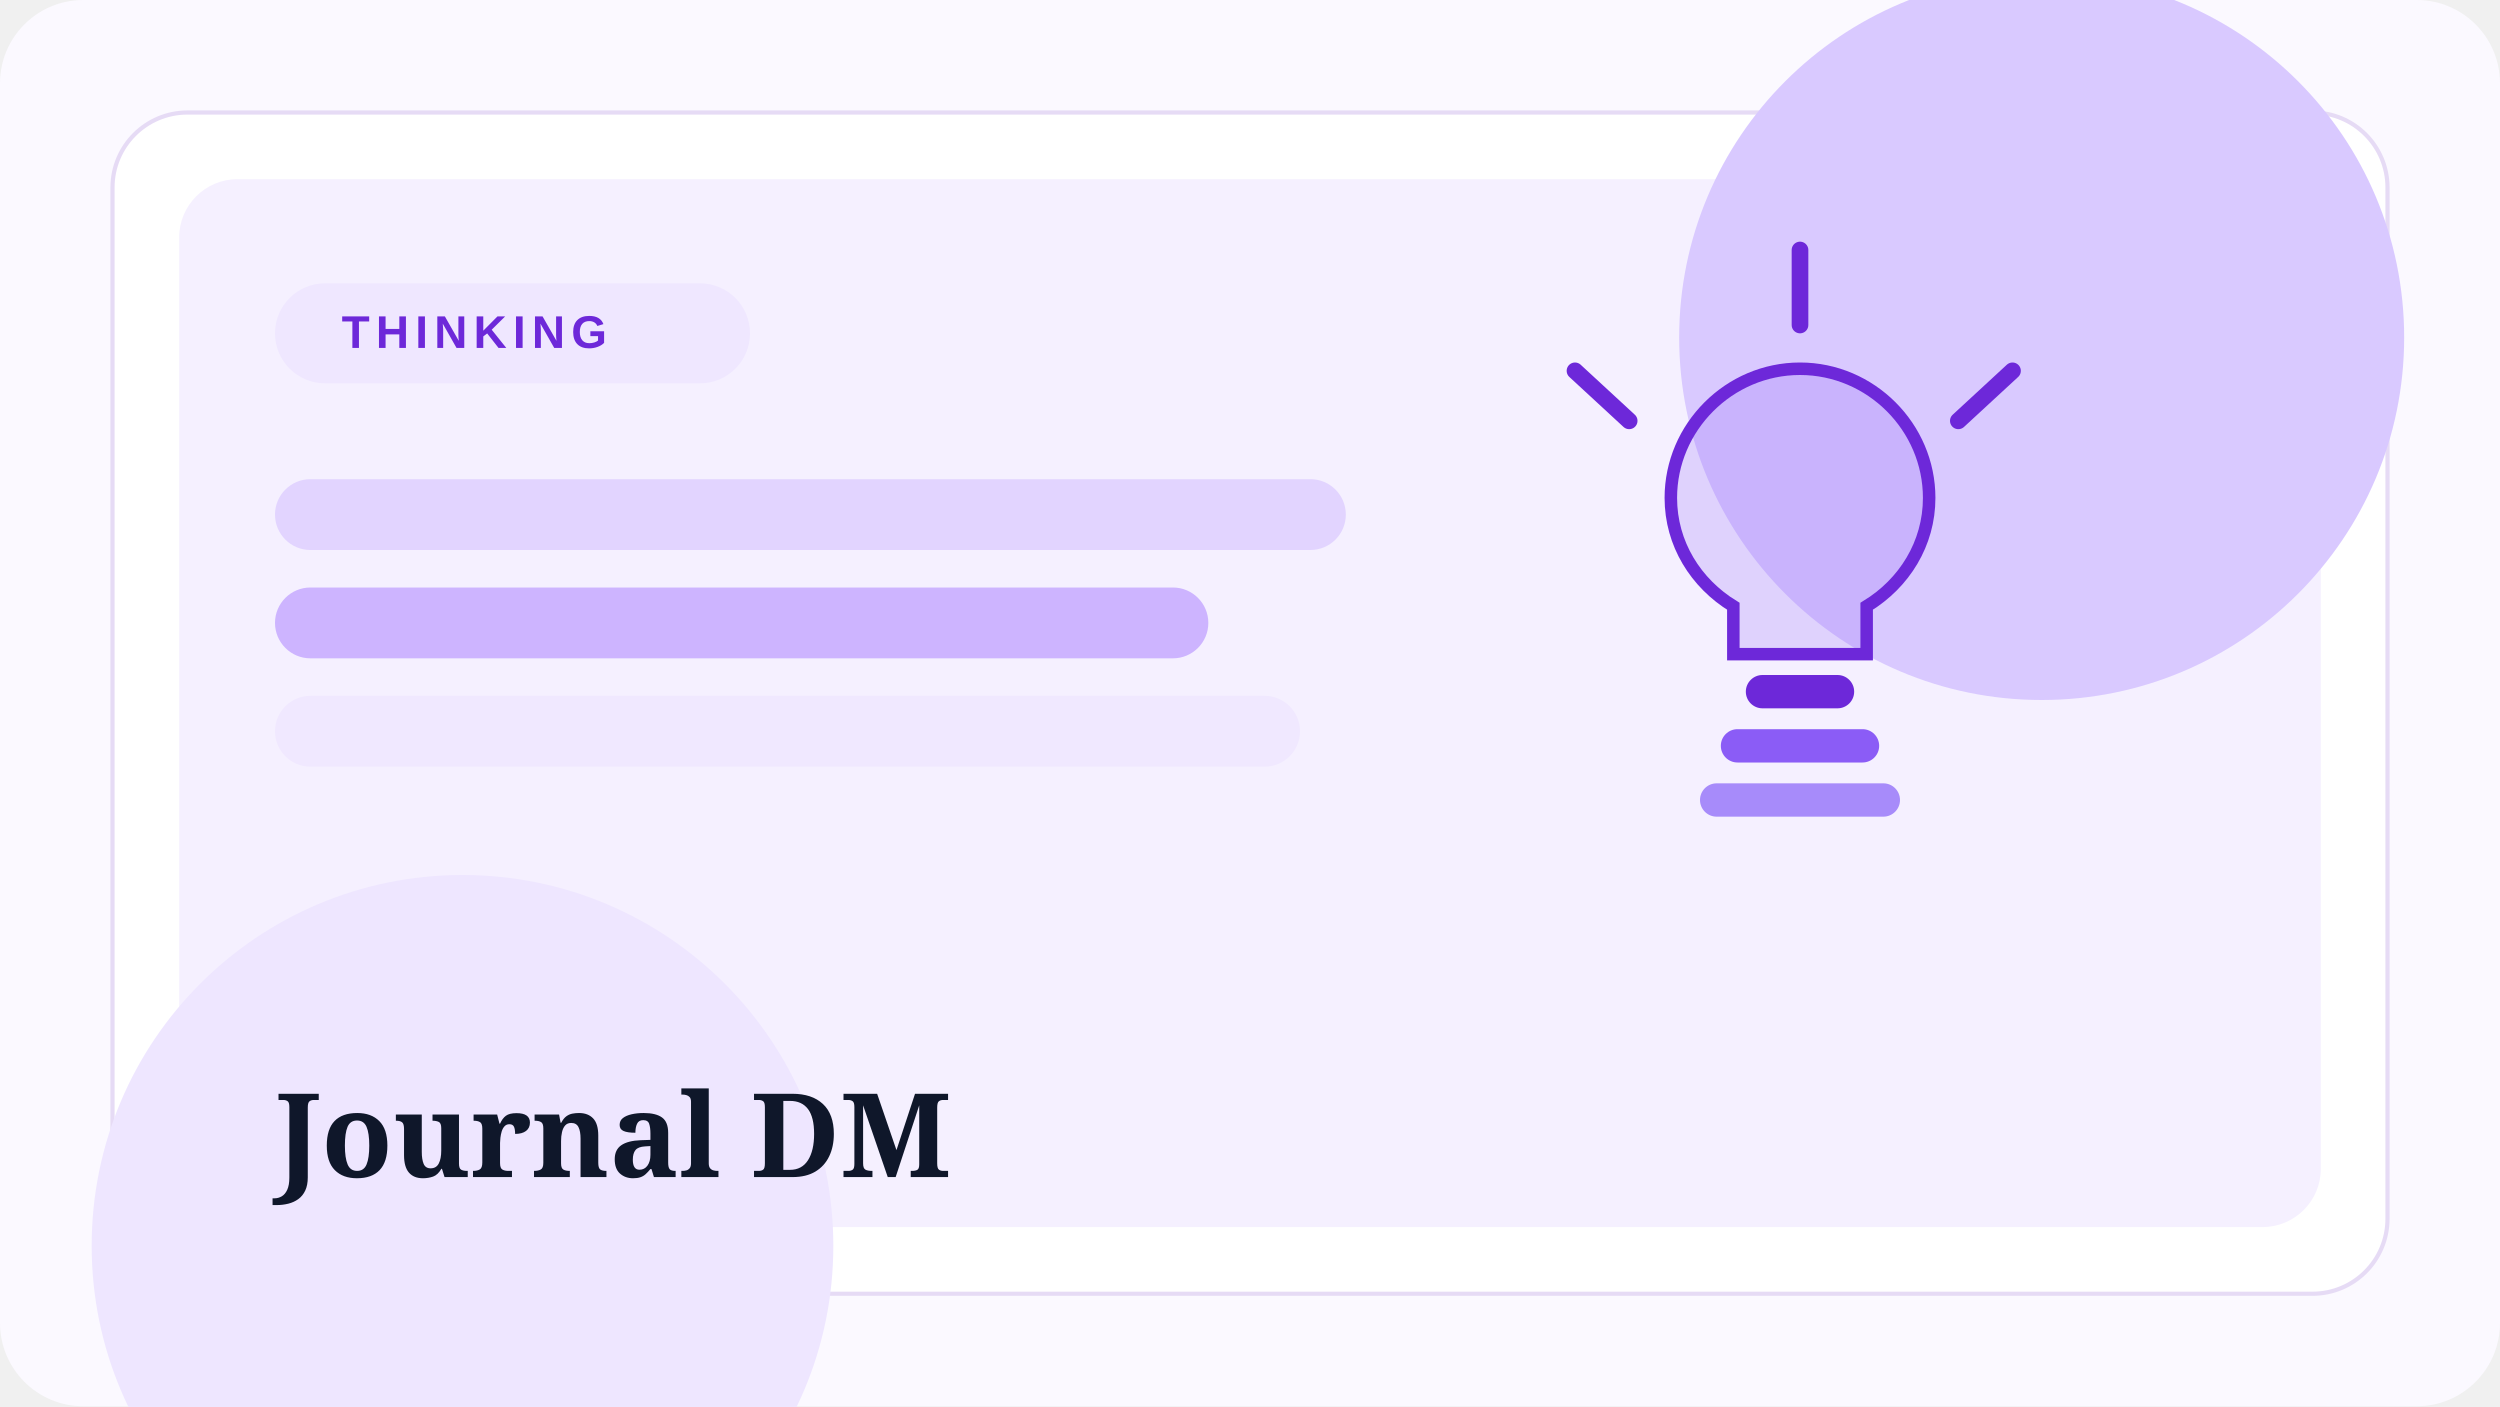
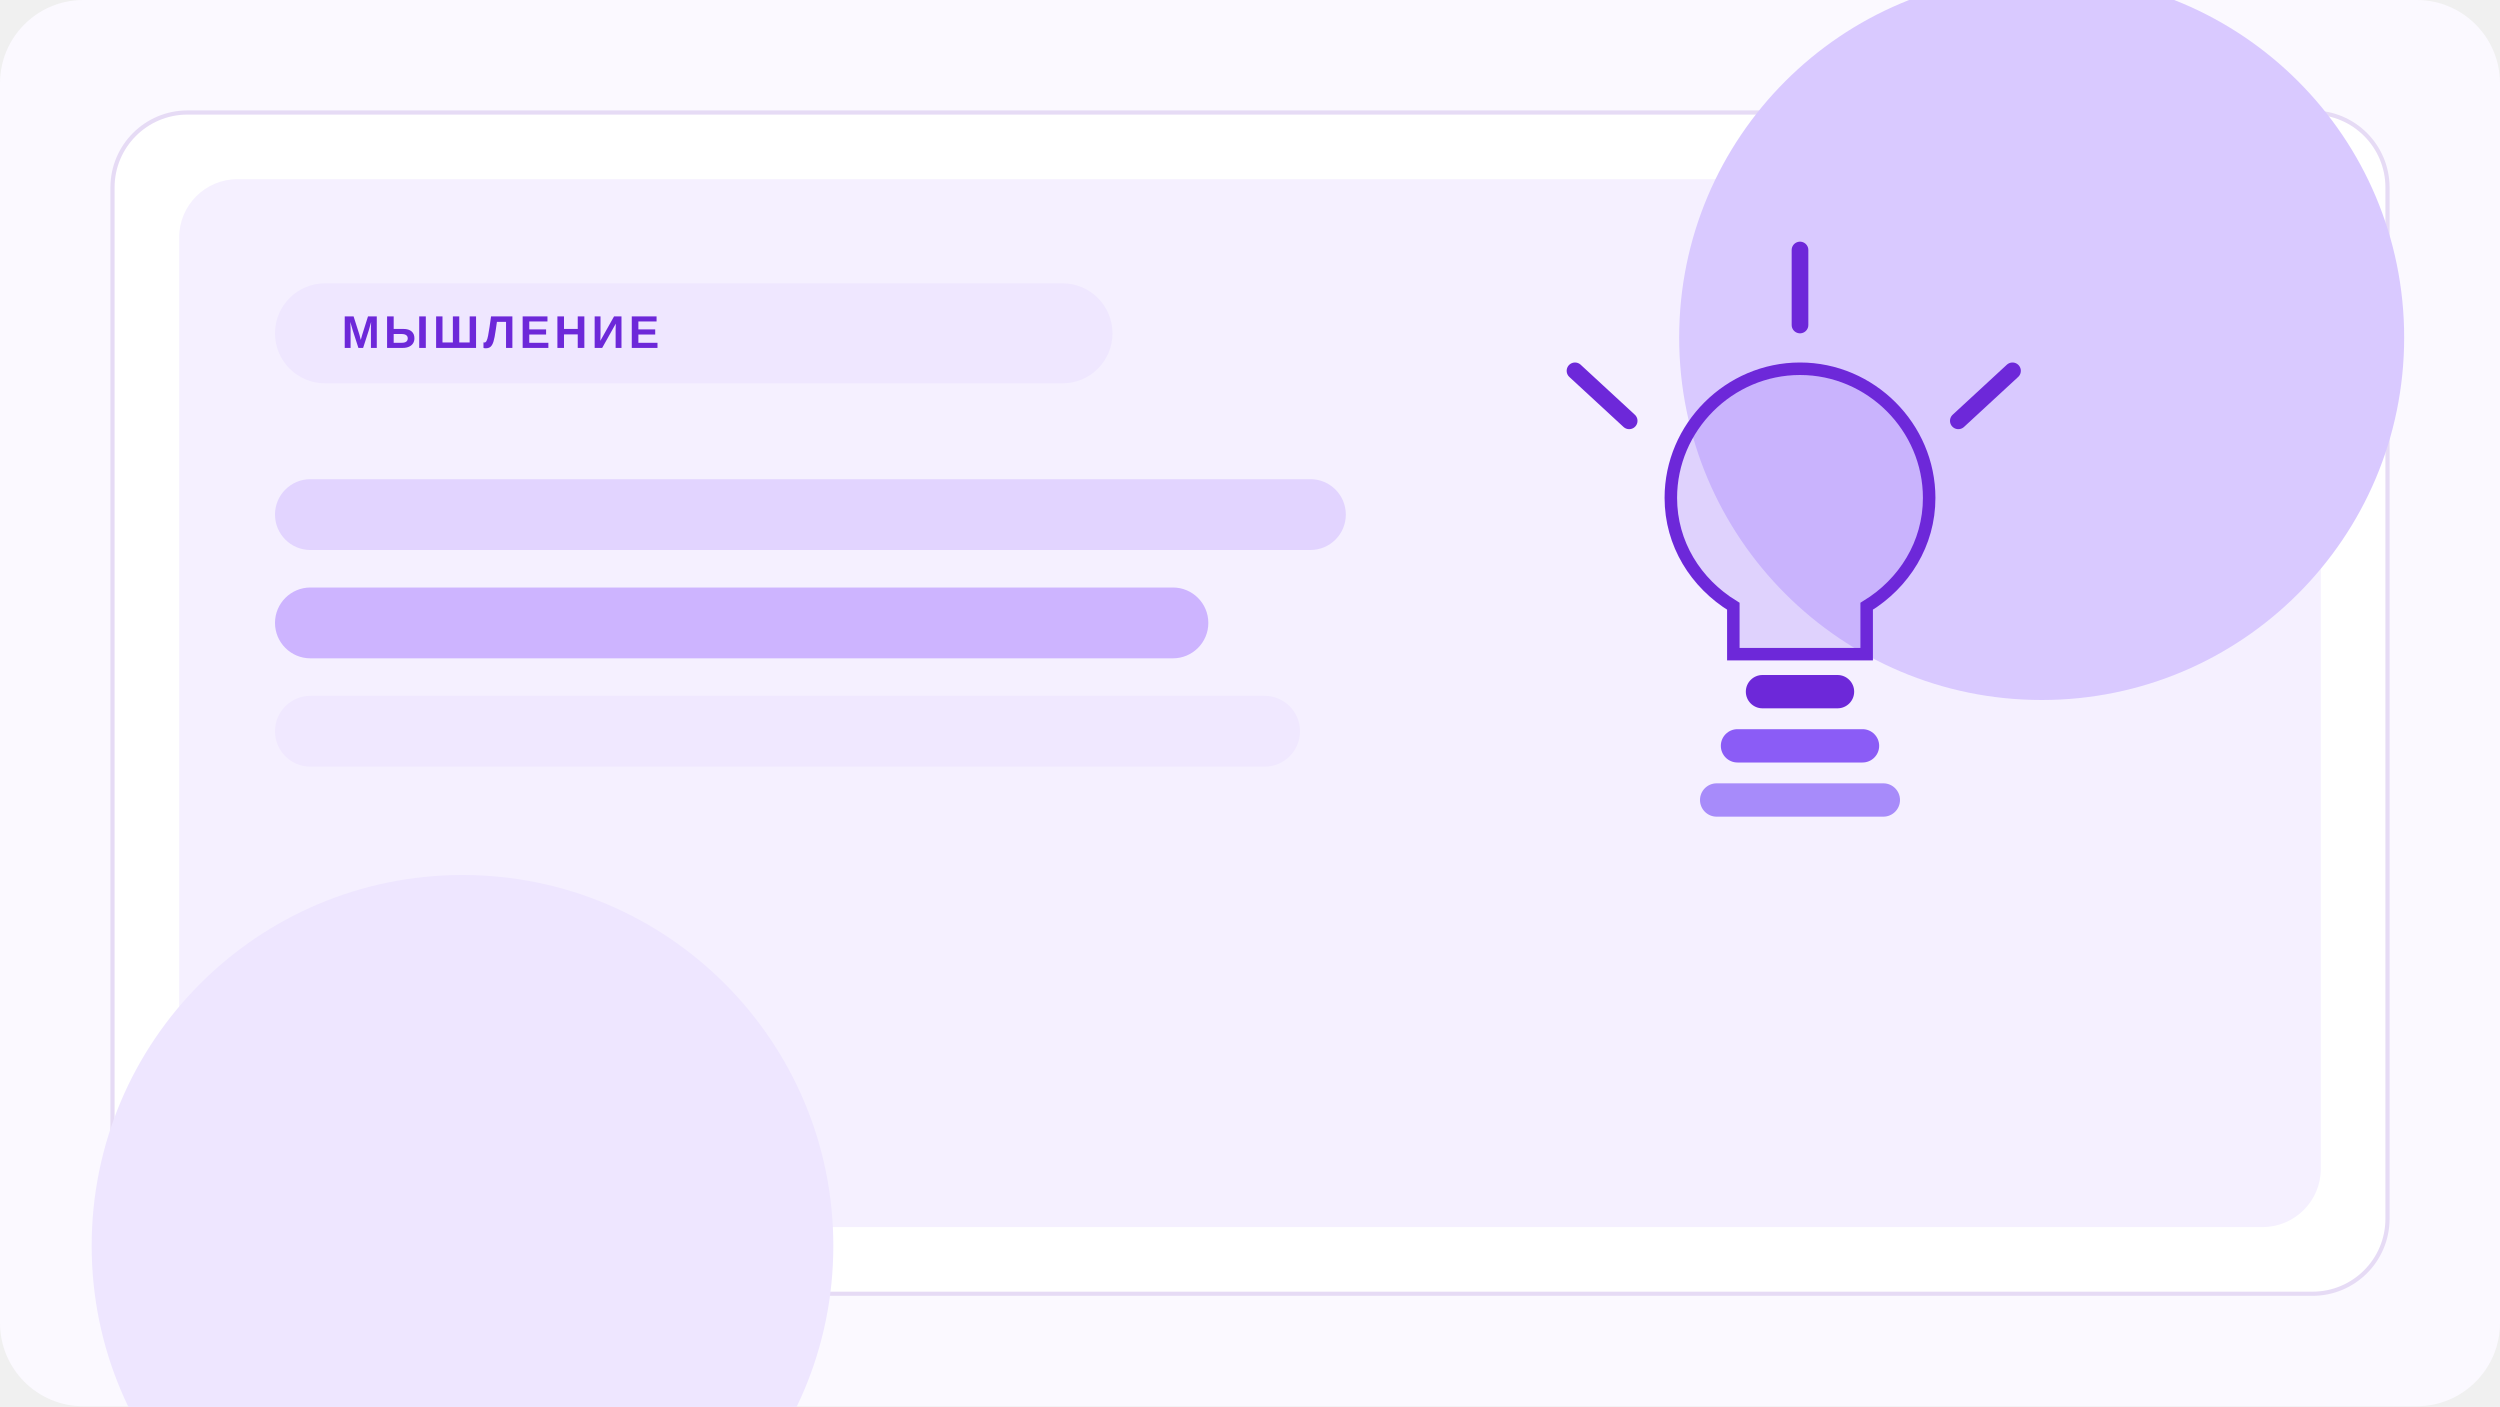
<svg xmlns="http://www.w3.org/2000/svg" width="1200" height="675" viewBox="0 0 1200 675" fill="none">
  <rect width="1200" height="675" rx="40" fill="#FBF9FF" />
  <rect x="54" y="54" width="1092" height="567" rx="36" fill="#FFFFFF" stroke="#E6DBF5" stroke-width="2" />
  <rect x="86" y="86" width="1028" height="503" rx="28" fill="#F5F0FF" />
  <circle cx="980" cy="162" r="174" fill="#D9C9FF" />
  <circle cx="222" cy="598" r="178" fill="#EEE6FF" />
-   <rect x="132" y="136" width="228" height="48" rx="24" fill="#EFE7FF" />
-   <text x="164" y="167" fill="#6D28D9" font-family="Arial, sans-serif" font-size="22" font-weight="700" letter-spacing="3">THINKING</text>
+   <rect x="132" y="136" width="402" height="48" rx="24" fill="#EFE7FF" />
+   <text x="164" y="167" fill="#6D28D9" font-family="Arial, sans-serif" font-size="22" font-weight="700" letter-spacing="2">МЫШЛЕНИЕ</text>
  <rect x="132" y="230" width="514" height="34" rx="17" fill="#E2D4FF" />
  <rect x="132" y="282" width="448" height="34" rx="17" fill="#CDB4FF" />
  <rect x="132" y="334" width="492" height="34" rx="17" fill="#F0E8FF" />
  <path d="M802 239C802 205 830 177 864 177C898 177 926 205 926 239C926 261 914 280 896 291V314H832V291C814 280 802 261 802 239Z" fill="#8B5CF6" fill-opacity="0.2" stroke="#6D28D9" stroke-width="6" />
  <rect x="838" y="324" width="52" height="16" rx="8" fill="#6D28D9" />
  <rect x="826" y="350" width="76" height="16" rx="8" fill="#8B5CF6" />
  <rect x="816" y="376" width="96" height="16" rx="8" fill="#A78BFA" />
  <path d="M782 202L756 178" stroke="#6D28D9" stroke-width="8" stroke-linecap="round" />
  <path d="M940 202L966 178" stroke="#6D28D9" stroke-width="8" stroke-linecap="round" />
  <path d="M864 156V120" stroke="#6D28D9" stroke-width="8" stroke-linecap="round" />
-   <text x="132" y="565" fill="#0F172A" font-family="Georgia, serif" font-size="56" font-weight="700">Journal DM</text>
</svg>
